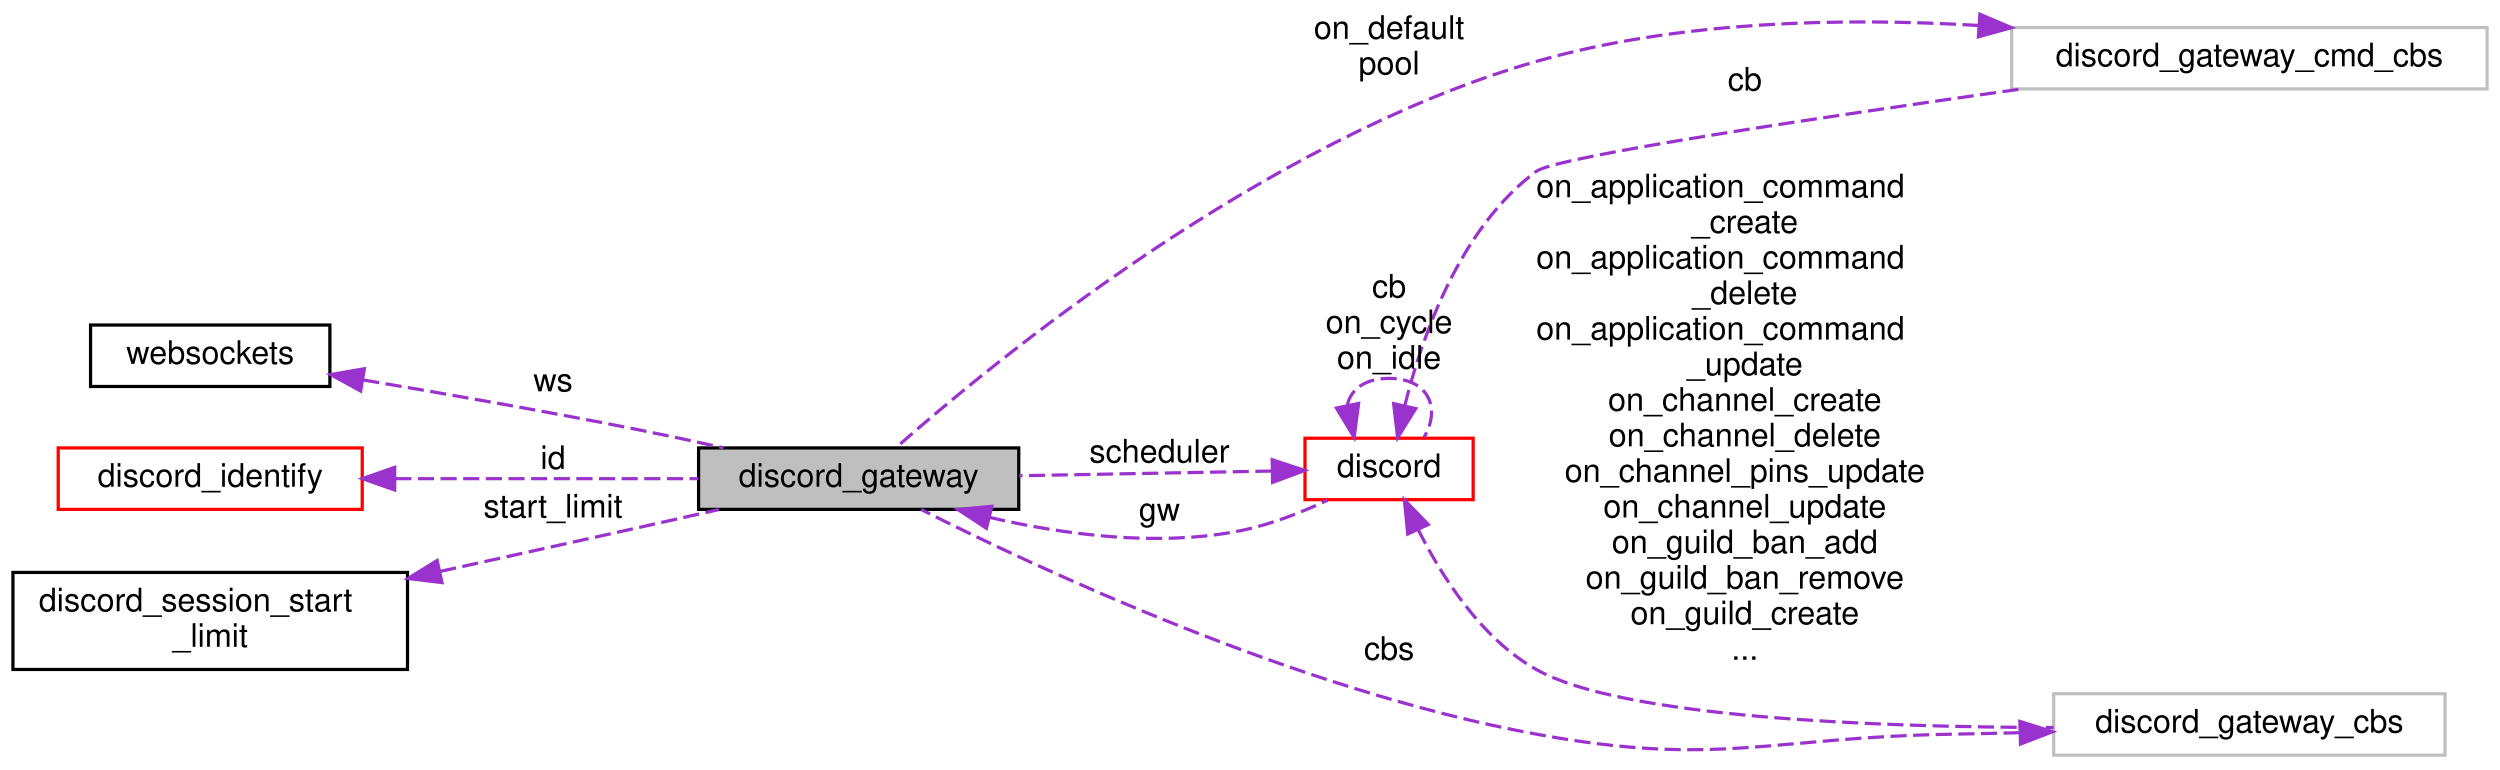
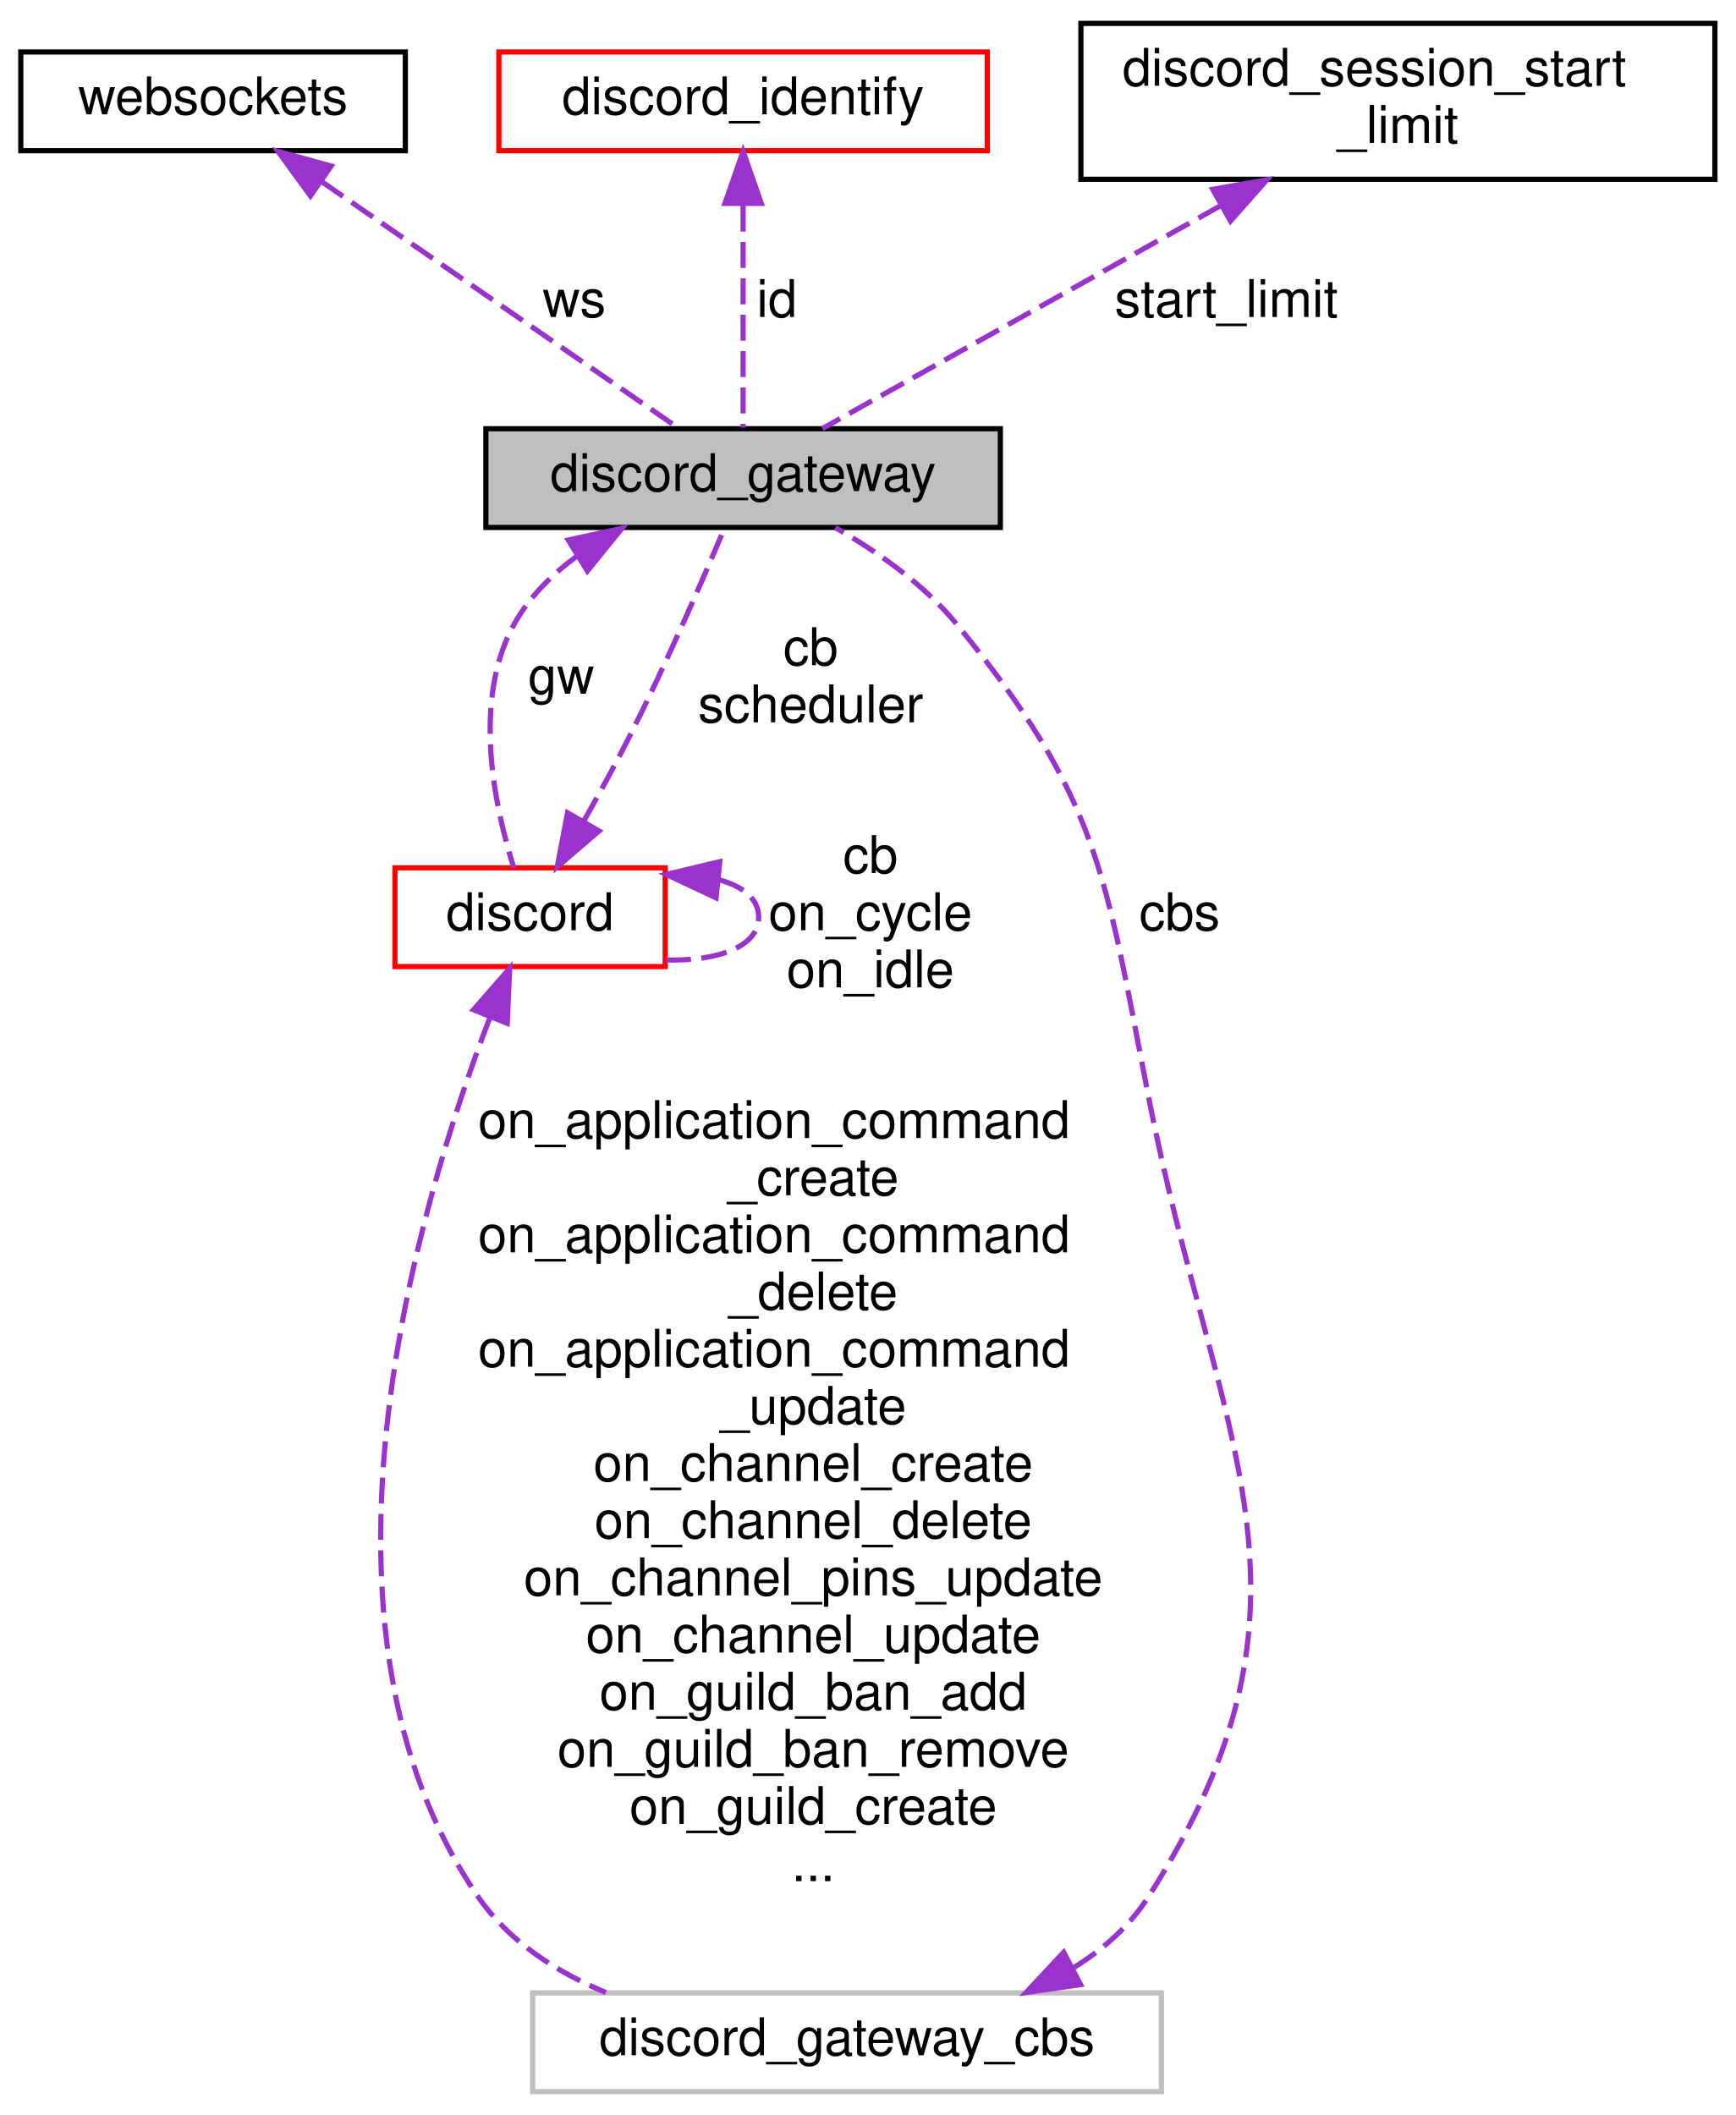
- <svg xmlns="http://www.w3.org/2000/svg" xmlns:xlink="http://www.w3.org/1999/xlink" width="773pt" height="238pt" viewBox="0.00 0.00 773.00 238.00">
-   <g id="graph0" class="graph" transform="scale(1 1) rotate(0) translate(4 234)">
+ <svg xmlns="http://www.w3.org/2000/svg" xmlns:xlink="http://www.w3.org/1999/xlink" width="334pt" height="407pt" viewBox="0.00 0.00 334.00 407.00">
+   <g id="graph0" class="graph" transform="scale(1 1) rotate(0) translate(4 403)">
    <g id="node1" class="node">
      <g id="a_node1">
        <a xlink:title="The handle used for establishing a WebSockets connection.">
-           <polygon fill="#bfbfbf" stroke="black" points="212,-76.5 212,-95.5 311,-95.5 311,-76.5 212,-76.5" />
-           <text text-anchor="middle" x="261.5" y="-83.5" font-family="Helvetica,sans-Serif" font-size="10.00">discord_gateway</text>
+           <polygon fill="#bfbfbf" stroke="black" points="89.5,-301.5 89.5,-320.5 188.5,-320.5 188.5,-301.5 89.5,-301.5" />
+           <text text-anchor="middle" x="139" y="-308.5" font-family="Helvetica,sans-Serif" font-size="10.00">discord_gateway</text>
        </a>
      </g>
    </g>
-     <g id="node6" class="node">
-       <g id="a_node6">
+     <g id="node5" class="node">
+       <g id="a_node5">
        <a xlink:href="structdiscord.html" target="_top" xlink:title="The Discord client handler.">
-           <polygon fill="none" stroke="red" points="399.5,-79.5 399.5,-98.5 451.5,-98.5 451.5,-79.5 399.5,-79.5" />
-           <text text-anchor="middle" x="425.5" y="-86.5" font-family="Helvetica,sans-Serif" font-size="10.00">discord</text>
+           <polygon fill="none" stroke="red" points="72,-217 72,-236 124,-236 124,-217 72,-217" />
+           <text text-anchor="middle" x="98" y="-224" font-family="Helvetica,sans-Serif" font-size="10.00">discord</text>
        </a>
      </g>
    </g>
-     <g id="edge6" class="edge">
-       <path fill="none" stroke="#9a32cd" stroke-dasharray="5,2" d="M301.86,-74.05C324.78,-68.72 354.17,-64.72 380,-70 389.05,-71.85 398.54,-75.62 406.42,-79.32" />
-       <polygon fill="#9a32cd" stroke="#9a32cd" points="301,-70.65 292.14,-76.47 302.69,-77.45 301,-70.65" />
-       <text text-anchor="middle" x="354.5" y="-73" font-family="Helvetica,sans-Serif" font-size="10.00"> gw</text>
+     <g id="edge5" class="edge">
+       <path fill="none" stroke="#9a32cd" stroke-dasharray="5,2" d="M107.18,-296.09C102.29,-292.54 97.92,-288.21 95,-283 86.71,-268.18 91.23,-247.5 94.87,-236.03" />
+       <polygon fill="#9a32cd" stroke="#9a32cd" points="105.35,-299.08 115.7,-301.35 109.03,-293.12 105.35,-299.08" />
+       <text text-anchor="middle" x="104" y="-269.5" font-family="Helvetica,sans-Serif" font-size="10.00"> gw</text>
    </g>
    <g id="node2" class="node">
      <g id="a_node2">
        <a xlink:href="structwebsockets.html" target="_top" xlink:title="Opaque handler for WebSockets.">
-           <polygon fill="none" stroke="black" points="24,-114.5 24,-133.5 98,-133.5 98,-114.5 24,-114.5" />
-           <text text-anchor="middle" x="61" y="-121.5" font-family="Helvetica,sans-Serif" font-size="10.00">websockets</text>
+           <polygon fill="none" stroke="black" points="0,-374 0,-393 74,-393 74,-374 0,-374" />
+           <text text-anchor="middle" x="37" y="-381" font-family="Helvetica,sans-Serif" font-size="10.00">websockets</text>
        </a>
      </g>
    </g>
    <g id="edge1" class="edge">
-       <path fill="none" stroke="#9a32cd" stroke-dasharray="5,2" d="M108.31,-116.51C133.67,-112.26 165.63,-106.67 194,-101 202.36,-99.33 211.27,-97.41 219.77,-95.52" />
-       <polygon fill="#9a32cd" stroke="#9a32cd" points="107.52,-113.09 98.23,-118.18 108.66,-119.99 107.52,-113.09" />
-       <text text-anchor="middle" x="167" y="-113" font-family="Helvetica,sans-Serif" font-size="10.00"> ws</text>
+       <path fill="none" stroke="#9a32cd" stroke-dasharray="5,2" d="M57.9,-368.05C78.5,-353.82 109.28,-332.54 126.39,-320.72" />
+       <polygon fill="#9a32cd" stroke="#9a32cd" points="55.74,-365.29 49.51,-373.86 59.72,-371.05 55.74,-365.29" />
+       <text text-anchor="middle" x="106.5" y="-342" font-family="Helvetica,sans-Serif" font-size="10.00"> ws</text>
    </g>
    <g id="node3" class="node">
      <g id="a_node3">
        <a xlink:href="structdiscord__identify.html" target="_top" xlink:title=" ">
-           <polygon fill="none" stroke="red" points="14,-76.5 14,-95.5 108,-95.5 108,-76.5 14,-76.5" />
-           <text text-anchor="middle" x="61" y="-83.5" font-family="Helvetica,sans-Serif" font-size="10.00">discord_identify</text>
+           <polygon fill="none" stroke="red" points="92,-374 92,-393 186,-393 186,-374 92,-374" />
+           <text text-anchor="middle" x="139" y="-381" font-family="Helvetica,sans-Serif" font-size="10.00">discord_identify</text>
        </a>
      </g>
    </g>
    <g id="edge2" class="edge">
-       <path fill="none" stroke="#9a32cd" stroke-dasharray="5,2" d="M118.2,-86C147.75,-86 183.61,-86 211.94,-86" />
-       <polygon fill="#9a32cd" stroke="#9a32cd" points="118.04,-82.5 108.04,-86 118.04,-89.5 118.04,-82.5" />
-       <text text-anchor="middle" x="167" y="-89" font-family="Helvetica,sans-Serif" font-size="10.00"> id</text>
+       <path fill="none" stroke="#9a32cd" stroke-dasharray="5,2" d="M139,-363.44C139,-349.53 139,-331.32 139,-320.72" />
+       <polygon fill="#9a32cd" stroke="#9a32cd" points="135.5,-363.86 139,-373.86 142.5,-363.86 135.5,-363.86" />
+       <text text-anchor="middle" x="145.5" y="-342" font-family="Helvetica,sans-Serif" font-size="10.00"> id</text>
    </g>
    <g id="node4" class="node">
      <g id="a_node4">
        <a xlink:href="structdiscord__session__start__limit.html" target="_top" xlink:title=" ">
-           <polygon fill="none" stroke="black" points="0,-27 0,-57 122,-57 122,-27 0,-27" />
-           <text text-anchor="start" x="8" y="-45" font-family="Helvetica,sans-Serif" font-size="10.00">discord_session_start</text>
-           <text text-anchor="middle" x="61" y="-34" font-family="Helvetica,sans-Serif" font-size="10.00">_limit</text>
+           <polygon fill="none" stroke="black" points="204,-368.5 204,-398.5 326,-398.5 326,-368.5 204,-368.5" />
+           <text text-anchor="start" x="212" y="-386.5" font-family="Helvetica,sans-Serif" font-size="10.00">discord_session_start</text>
+           <text text-anchor="middle" x="265" y="-375.5" font-family="Helvetica,sans-Serif" font-size="10.00">_limit</text>
        </a>
      </g>
    </g>
    <g id="edge3" class="edge">
-       <path fill="none" stroke="#9a32cd" stroke-dasharray="5,2" d="M132.11,-57.33C152.11,-61.72 173.92,-66.53 194,-71 201.86,-72.75 210.23,-74.63 218.29,-76.44" />
-       <polygon fill="#9a32cd" stroke="#9a32cd" points="132.66,-53.86 122.14,-55.14 131.16,-60.7 132.66,-53.86" />
-       <text text-anchor="middle" x="167" y="-74" font-family="Helvetica,sans-Serif" font-size="10.00"> start_limit</text>
+       <path fill="none" stroke="#9a32cd" stroke-dasharray="5,2" d="M230.98,-363.47C205.97,-349.47 173.17,-331.12 154.25,-320.53" />
+       <polygon fill="#9a32cd" stroke="#9a32cd" points="229.37,-366.57 239.8,-368.4 232.79,-360.47 229.37,-366.57" />
+       <text text-anchor="middle" x="232" y="-342" font-family="Helvetica,sans-Serif" font-size="10.00"> start_limit</text>
    </g>
-     <g id="node5" class="node">
-       <g id="a_node5">
-         <a xlink:href="structdiscord__gateway__cmd__cbs.html" target="_top" xlink:title=" ">
-           <polygon fill="none" stroke="#bfbfbf" points="618,-206.5 618,-225.5 765,-225.5 765,-206.5 618,-206.5" />
-           <text text-anchor="middle" x="691.5" y="-213.5" font-family="Helvetica,sans-Serif" font-size="10.00">discord_gateway_cmd_cbs</text>
+     <g id="edge4" class="edge">
+       <path fill="none" stroke="#9a32cd" stroke-dasharray="5,2" d="M108.4,-245.11C111.28,-250.18 114.35,-255.77 117,-261 124,-274.81 131.17,-291.31 135.35,-301.21" />
+       <polygon fill="#9a32cd" stroke="#9a32cd" points="111.27,-243.09 103.23,-236.19 105.22,-246.6 111.27,-243.09" />
+       <text text-anchor="middle" x="152" y="-275" font-family="Helvetica,sans-Serif" font-size="10.00"> cb</text>
+       <text text-anchor="middle" x="152" y="-264" font-family="Helvetica,sans-Serif" font-size="10.00">scheduler</text>
+     </g>
+     <g id="edge6" class="edge">
+       <path fill="none" stroke="#9a32cd" stroke-dasharray="5,2" d="M134.47,-233.67C139.02,-232.4 142,-230.01 142,-226.5 142,-220.74 133.96,-218 124.2,-218.27" />
+       <polygon fill="#9a32cd" stroke="#9a32cd" points="133.79,-230.22 124.2,-234.73 134.51,-237.18 133.79,-230.22" />
+       <text text-anchor="middle" x="163.5" y="-235" font-family="Helvetica,sans-Serif" font-size="10.00"> cb</text>
+       <text text-anchor="middle" x="163.5" y="-224" font-family="Helvetica,sans-Serif" font-size="10.00">on_cycle</text>
+       <text text-anchor="middle" x="163.5" y="-213" font-family="Helvetica,sans-Serif" font-size="10.00">on_idle</text>
+     </g>
+     <g id="node6" class="node">
+       <g id="a_node6">
+         <a xlink:href="structdiscord__gateway__cbs.html" target="_top" xlink:title=" ">
+           <polygon fill="none" stroke="#bfbfbf" points="98.5,-0.5 98.5,-19.5 219.5,-19.5 219.5,-0.5 98.5,-0.5" />
+           <text text-anchor="middle" x="159" y="-7.5" font-family="Helvetica,sans-Serif" font-size="10.00">discord_gateway_cbs</text>
        </a>
      </g>
    </g>
-     <g id="edge4" class="edge">
-       <path fill="none" stroke="#9a32cd" stroke-dasharray="5,2" d="M607.79,-226.12C566.02,-228.62 514.99,-227.62 471,-215 386.3,-190.71 302.25,-121.36 273.18,-95.7" />
-       <polygon fill="#9a32cd" stroke="#9a32cd" points="608.19,-229.6 617.93,-225.44 607.72,-222.62 608.19,-229.6" />
-       <text text-anchor="middle" x="425.5" y="-222" font-family="Helvetica,sans-Serif" font-size="10.00"> on_default</text>
-       <text text-anchor="middle" x="425.5" y="-211" font-family="Helvetica,sans-Serif" font-size="10.00">pool</text>
-     </g>
-     <g id="edge10" class="edge">
-       <path fill="none" stroke="#9a32cd" stroke-dasharray="5,2" d="M389.15,-88.35C366.28,-87.92 336.21,-87.36 311.11,-86.9" />
-       <polygon fill="#9a32cd" stroke="#9a32cd" points="389.36,-91.85 399.42,-88.54 389.49,-84.85 389.36,-91.85" />
-       <text text-anchor="middle" x="354.5" y="-91" font-family="Helvetica,sans-Serif" font-size="10.00"> scheduler</text>
-     </g>
-     <g id="edge5" class="edge">
-       <path fill="none" stroke="#9a32cd" stroke-dasharray="5,2" d="M430.36,-108.58C435.66,-129.94 447.35,-163.42 471,-181 477.11,-185.54 559.04,-197.77 621.02,-206.5" />
-       <polygon fill="#9a32cd" stroke="#9a32cd" points="433.74,-107.66 428.15,-98.67 426.91,-109.19 433.74,-107.66" />
-       <text text-anchor="middle" x="535.5" y="-206" font-family="Helvetica,sans-Serif" font-size="10.00"> cb</text>
+     <g id="edge8" class="edge">
+       <path fill="none" stroke="#9a32cd" stroke-dasharray="5,2" d="M90.19,-206.96C76.34,-170.84 52.11,-90.05 88,-38 93.91,-29.42 102.94,-23.57 112.59,-19.57" />
+       <polygon fill="#9a32cd" stroke="#9a32cd" points="87.11,-208.68 94.08,-216.65 93.61,-206.07 87.11,-208.68" />
+       <text text-anchor="start" x="88" y="-184" font-family="Helvetica,sans-Serif" font-size="10.00"> on_application_command</text>
+       <text text-anchor="middle" x="152.5" y="-173" font-family="Helvetica,sans-Serif" font-size="10.00">_create</text>
+       <text text-anchor="start" x="88" y="-162" font-family="Helvetica,sans-Serif" font-size="10.00">on_application_command</text>
+       <text text-anchor="middle" x="152.5" y="-151" font-family="Helvetica,sans-Serif" font-size="10.00">_delete</text>
+       <text text-anchor="start" x="88" y="-140" font-family="Helvetica,sans-Serif" font-size="10.00">on_application_command</text>
+       <text text-anchor="middle" x="152.5" y="-129" font-family="Helvetica,sans-Serif" font-size="10.00">_update</text>
+       <text text-anchor="middle" x="152.5" y="-118" font-family="Helvetica,sans-Serif" font-size="10.00">on_channel_create</text>
+       <text text-anchor="middle" x="152.5" y="-107" font-family="Helvetica,sans-Serif" font-size="10.00">on_channel_delete</text>
+       <text text-anchor="middle" x="152.5" y="-96" font-family="Helvetica,sans-Serif" font-size="10.00">on_channel_pins_update</text>
+       <text text-anchor="middle" x="152.5" y="-85" font-family="Helvetica,sans-Serif" font-size="10.00">on_channel_update</text>
+       <text text-anchor="middle" x="152.5" y="-74" font-family="Helvetica,sans-Serif" font-size="10.00">on_guild_ban_add</text>
+       <text text-anchor="middle" x="152.5" y="-63" font-family="Helvetica,sans-Serif" font-size="10.00">on_guild_ban_remove</text>
+       <text text-anchor="middle" x="152.5" y="-52" font-family="Helvetica,sans-Serif" font-size="10.00">on_guild_create</text>
+       <text text-anchor="middle" x="152.5" y="-41" font-family="Helvetica,sans-Serif" font-size="10.00">...</text>
    </g>
    <g id="edge7" class="edge">
-       <path fill="none" stroke="#9a32cd" stroke-dasharray="5,2" d="M412.61,-108.77C413.62,-113.5 417.92,-117 425.5,-117 437.94,-117 441.54,-107.57 436.29,-98.76" />
-       <polygon fill="#9a32cd" stroke="#9a32cd" points="416.08,-109.26 414.71,-98.76 409.23,-107.82 416.08,-109.26" />
-       <text text-anchor="middle" x="425.5" y="-142" font-family="Helvetica,sans-Serif" font-size="10.00"> cb</text>
-       <text text-anchor="middle" x="425.5" y="-131" font-family="Helvetica,sans-Serif" font-size="10.00">on_cycle</text>
-       <text text-anchor="middle" x="425.5" y="-120" font-family="Helvetica,sans-Serif" font-size="10.00">on_idle</text>
-     </g>
-     <g id="node7" class="node">
-       <g id="a_node7">
-         <a xlink:href="structdiscord__gateway__cbs.html" target="_top" xlink:title=" ">
-           <polygon fill="none" stroke="#bfbfbf" points="631,-0.5 631,-19.5 752,-19.5 752,-0.5 631,-0.5" />
-           <text text-anchor="middle" x="691.5" y="-7.5" font-family="Helvetica,sans-Serif" font-size="10.00">discord_gateway_cbs</text>
-         </a>
-       </g>
-     </g>
-     <g id="edge9" class="edge">
-       <path fill="none" stroke="#9a32cd" stroke-dasharray="5,2" d="M434.47,-70.31C441.73,-55.81 453.93,-36.61 471,-27 497.44,-12.12 575.49,-9.15 630.98,-9.05" />
-       <polygon fill="#9a32cd" stroke="#9a32cd" points="431.28,-68.88 430.24,-79.42 437.63,-71.83 431.28,-68.88" />
-       <text text-anchor="start" x="471" y="-173" font-family="Helvetica,sans-Serif" font-size="10.00"> on_application_command</text>
-       <text text-anchor="middle" x="535.5" y="-162" font-family="Helvetica,sans-Serif" font-size="10.00">_create</text>
-       <text text-anchor="start" x="471" y="-151" font-family="Helvetica,sans-Serif" font-size="10.00">on_application_command</text>
-       <text text-anchor="middle" x="535.5" y="-140" font-family="Helvetica,sans-Serif" font-size="10.00">_delete</text>
-       <text text-anchor="start" x="471" y="-129" font-family="Helvetica,sans-Serif" font-size="10.00">on_application_command</text>
-       <text text-anchor="middle" x="535.5" y="-118" font-family="Helvetica,sans-Serif" font-size="10.00">_update</text>
-       <text text-anchor="middle" x="535.5" y="-107" font-family="Helvetica,sans-Serif" font-size="10.00">on_channel_create</text>
-       <text text-anchor="middle" x="535.5" y="-96" font-family="Helvetica,sans-Serif" font-size="10.00">on_channel_delete</text>
-       <text text-anchor="middle" x="535.5" y="-85" font-family="Helvetica,sans-Serif" font-size="10.00">on_channel_pins_update</text>
-       <text text-anchor="middle" x="535.5" y="-74" font-family="Helvetica,sans-Serif" font-size="10.00">on_channel_update</text>
-       <text text-anchor="middle" x="535.5" y="-63" font-family="Helvetica,sans-Serif" font-size="10.00">on_guild_ban_add</text>
-       <text text-anchor="middle" x="535.5" y="-52" font-family="Helvetica,sans-Serif" font-size="10.00">on_guild_ban_remove</text>
-       <text text-anchor="middle" x="535.5" y="-41" font-family="Helvetica,sans-Serif" font-size="10.00">on_guild_create</text>
-       <text text-anchor="middle" x="535.5" y="-30" font-family="Helvetica,sans-Serif" font-size="10.00">...</text>
-     </g>
-     <g id="edge8" class="edge">
-       <path fill="none" stroke="#9a32cd" stroke-dasharray="5,2" d="M620.51,-7.45C613.58,-7.27 606.65,-7.11 600,-7 542.67,-6.05 527.4,3.33 471,-7 397.51,-20.46 316.32,-58.52 280.82,-76.45" />
-       <polygon fill="#9a32cd" stroke="#9a32cd" points="620.54,-10.95 630.63,-7.74 620.73,-3.95 620.54,-10.95" />
-       <text text-anchor="middle" x="425.5" y="-30" font-family="Helvetica,sans-Serif" font-size="10.00"> cbs</text>
+       <path fill="none" stroke="#9a32cd" stroke-dasharray="5,2" d="M202.72,-24.41C208.38,-27.95 213.43,-32.41 217,-38 253.79,-95.71 230.13,-124.83 217,-192 208.62,-234.85 207.7,-249.25 180,-283 173.73,-290.64 164.72,-296.9 156.75,-301.46" />
+       <polygon fill="#9a32cd" stroke="#9a32cd" points="203.94,-21.1 193.45,-19.57 200.69,-27.31 203.94,-21.1" />
+       <text text-anchor="middle" x="223" y="-224" font-family="Helvetica,sans-Serif" font-size="10.00"> cbs</text>
    </g>
  </g>
</svg>
